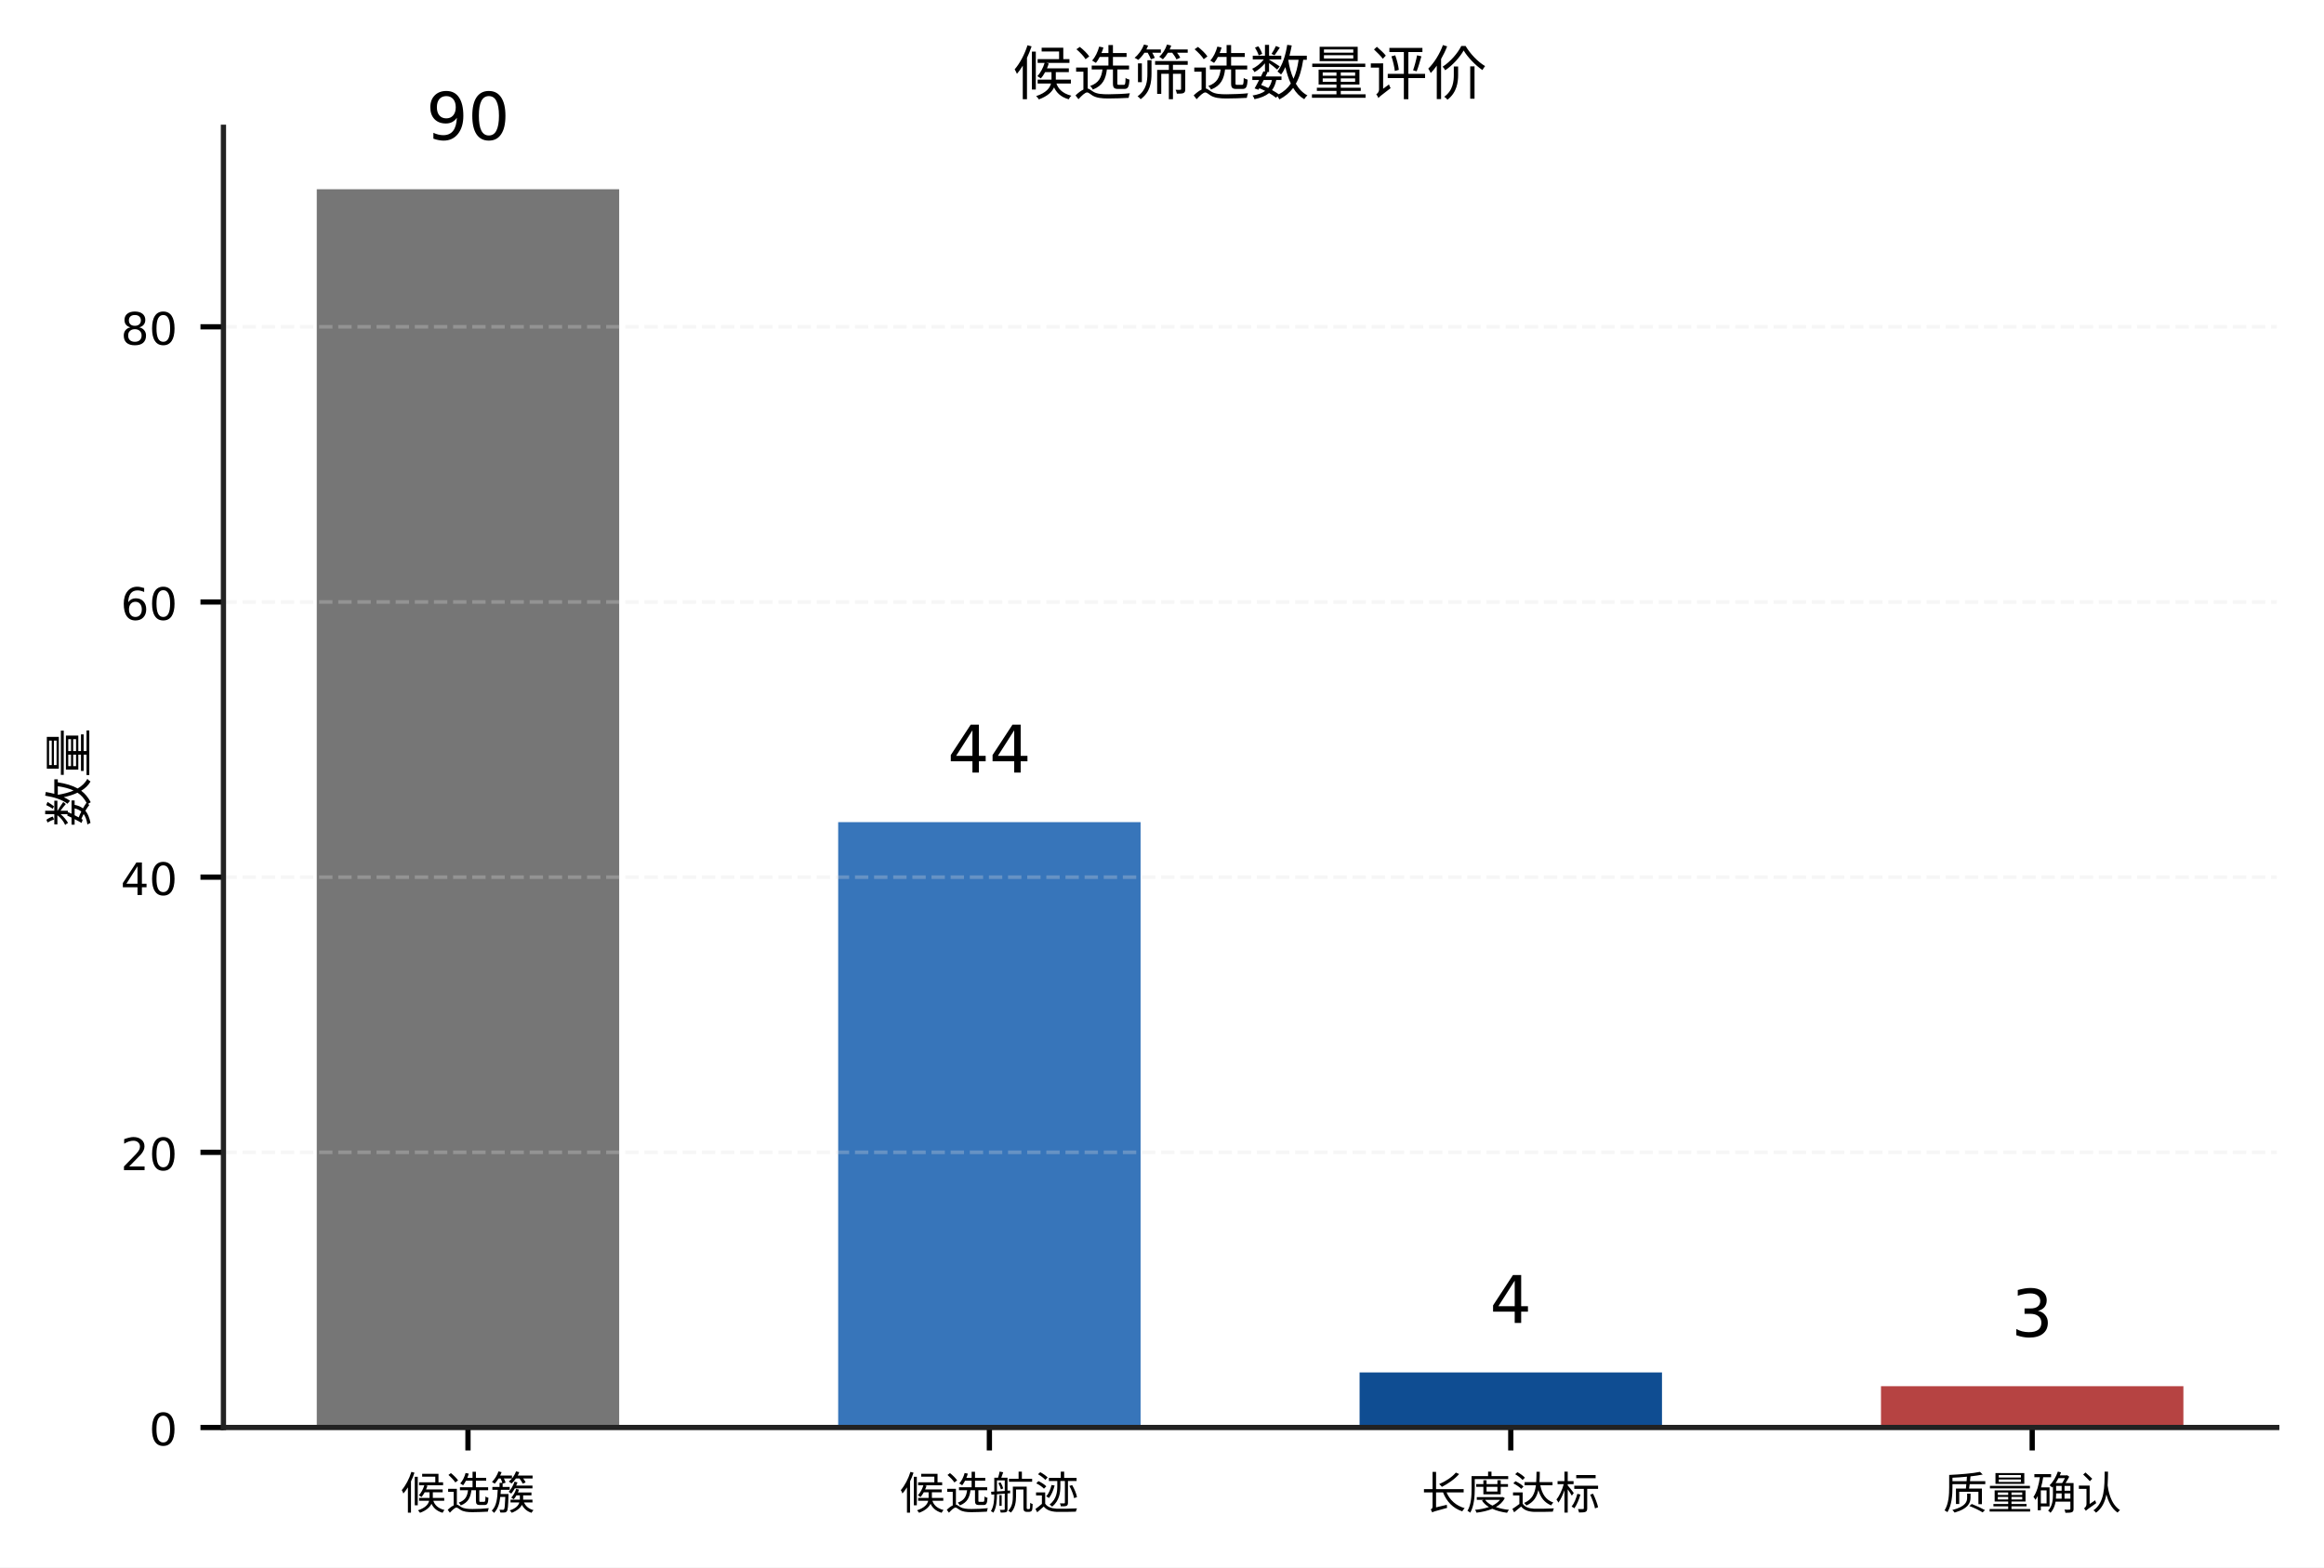
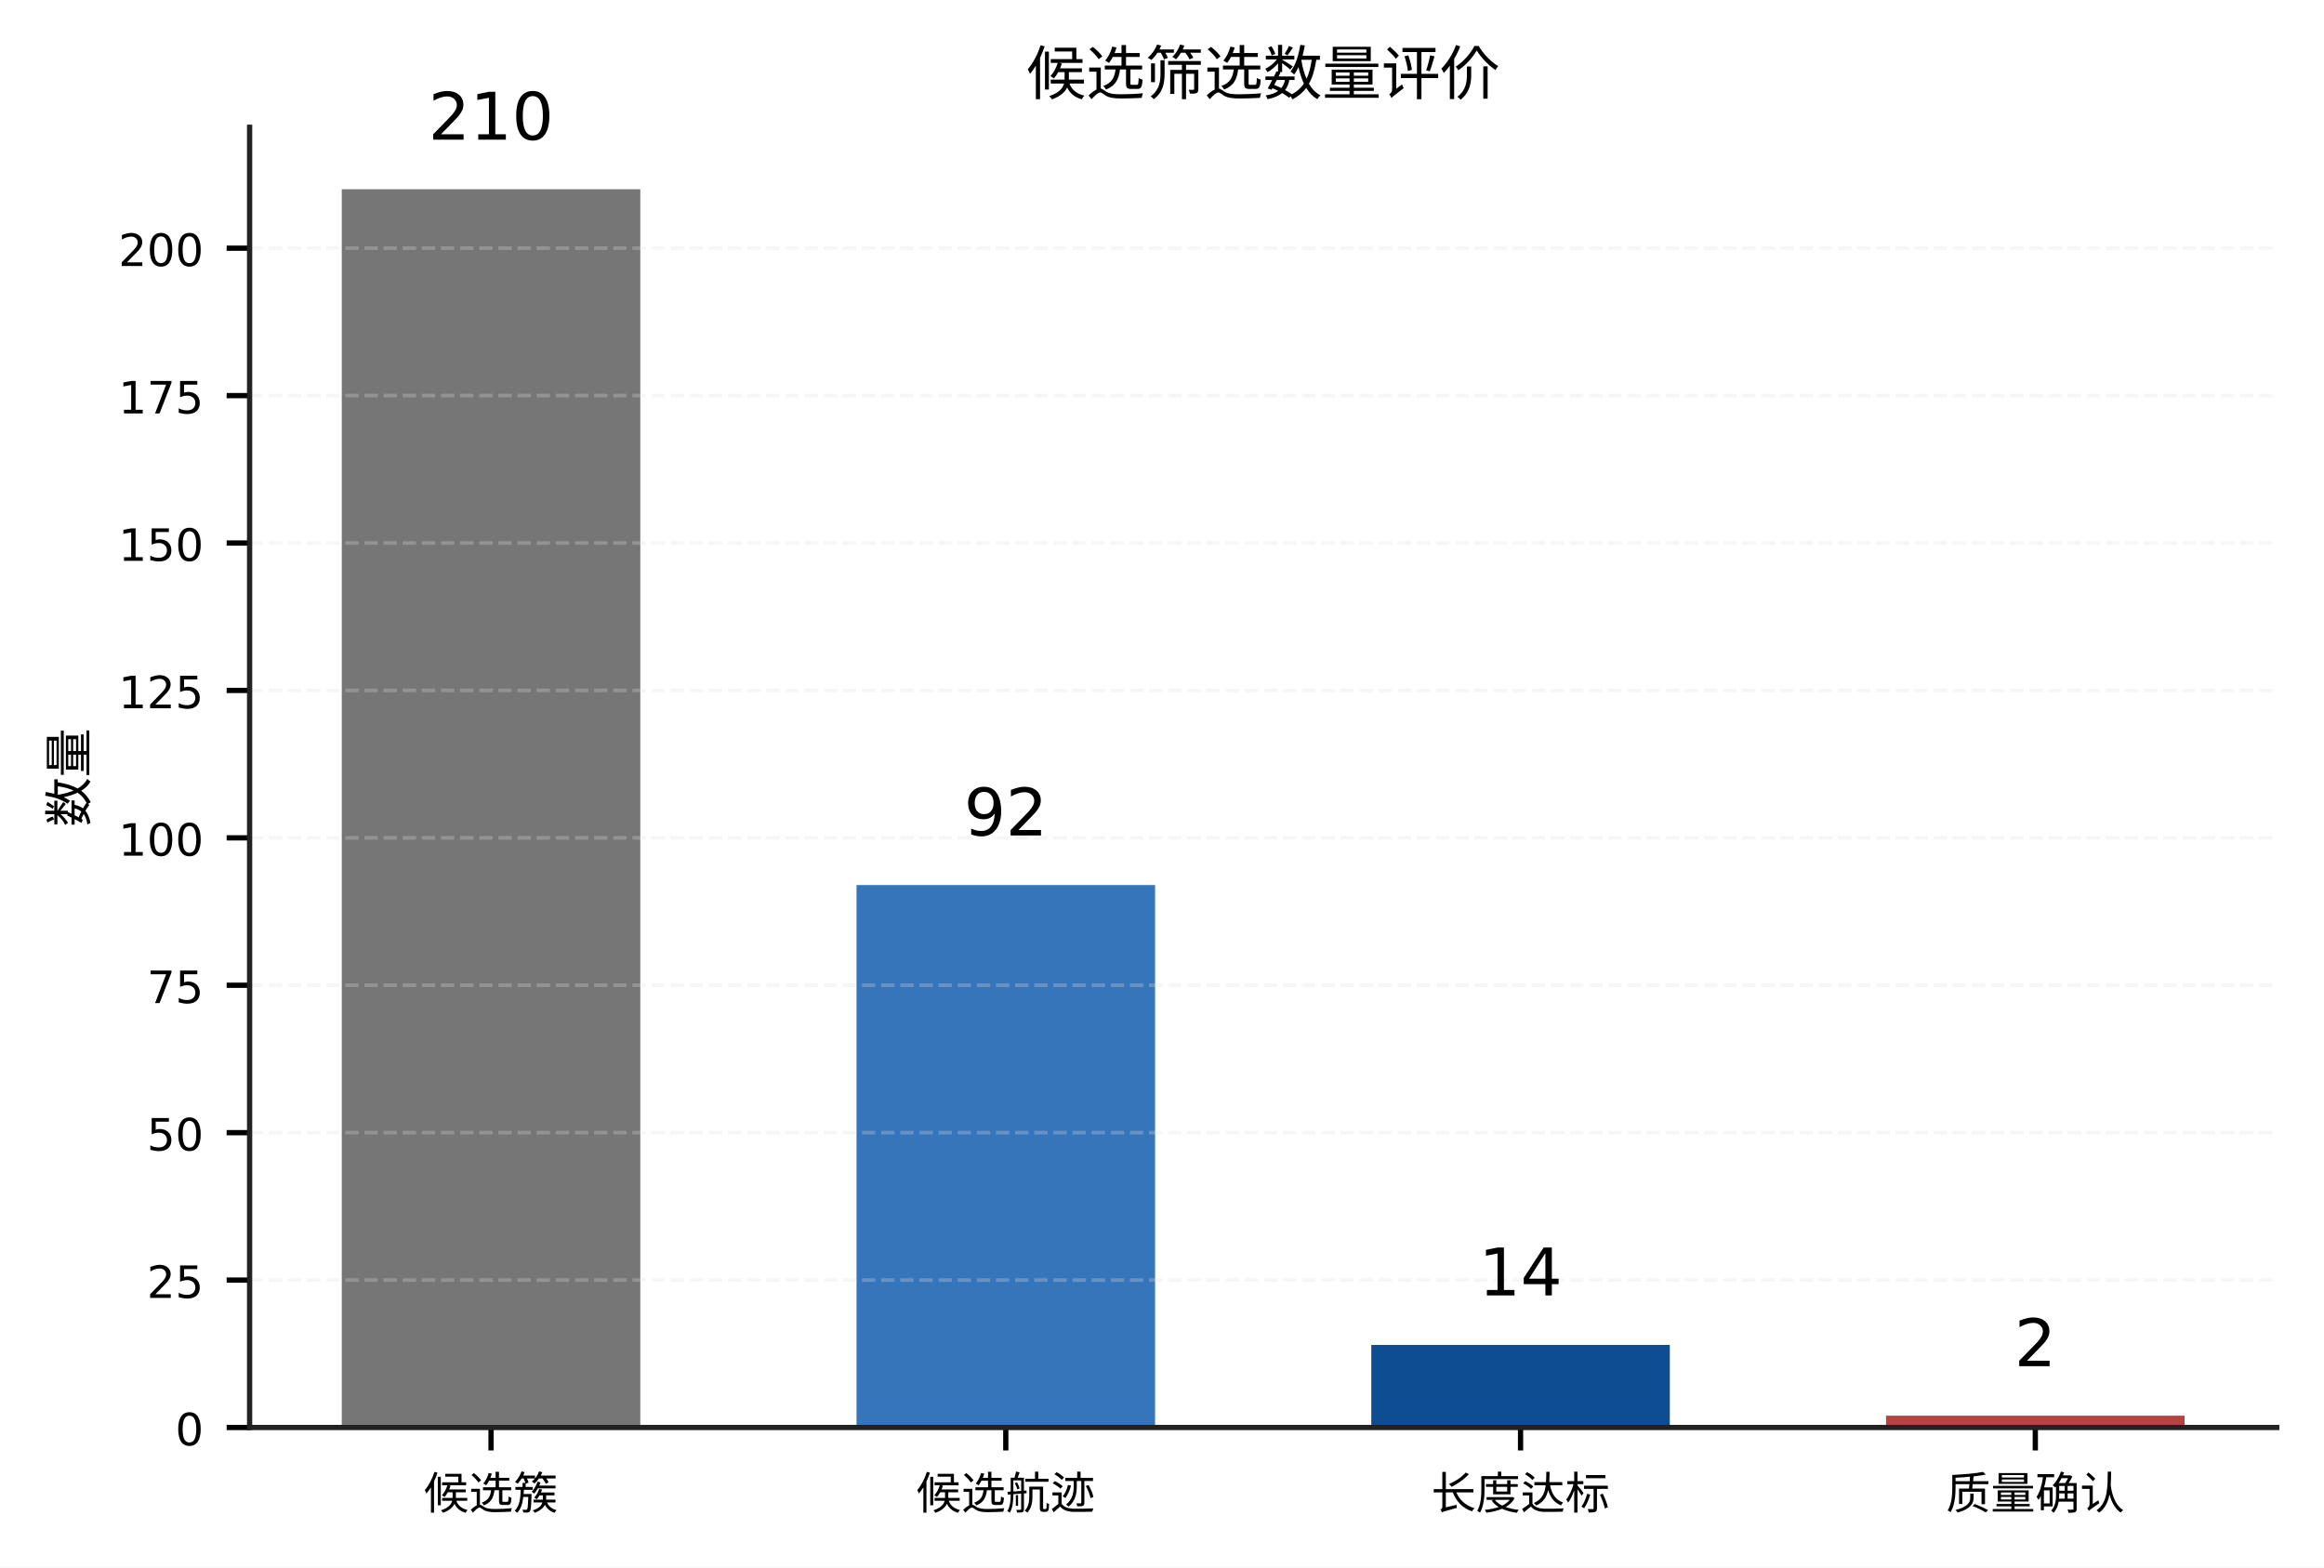
<svg xmlns="http://www.w3.org/2000/svg" xmlns:xlink="http://www.w3.org/1999/xlink" width="354pt" height="238.8pt" viewBox="0 0 354 238.8" version="1.1">
  <defs>
    <style type="text/css">*{stroke-linejoin: round; stroke-linecap: butt}</style>
  </defs>
  <g id="figure_1">
    <g id="patch_1">
      <path d="M 0 238.8  L 354 238.8  L 354 0  L 0 0  z " style="fill: #ffffff" />
    </g>
    <g id="axes_1">
      <g id="patch_2">
-         <path d="M 34.035 217.473  L 346.8 217.473  L 346.8 19.394  L 34.035 19.394  z " style="fill: #ffffff" />
+         <path d="M 38.022 217.473  L 346.8 217.473  L 346.8 19.394  L 38.022 19.394  z " style="fill: #ffffff" />
      </g>
      <g id="patch_3">
-         <path d="M 48.251 217.473  L 94.316 217.473  L 94.316 28.827  L 48.251 28.827  z " clip-path="url(#p89cacea028)" style="fill: #767676" />
+         <path d="M 52.058 217.473  L 97.535 217.473  L 97.535 28.827  L 52.058 28.827  z " clip-path="url(#pbb378d3121)" style="fill: #767676" />
      </g>
      <g id="patch_4">
-         <path d="M 127.674 217.473  L 173.739 217.473  L 173.739 125.246  L 127.674 125.246  z " clip-path="url(#p89cacea028)" style="fill: #3775ba" />
+         <path d="M 130.467 217.473  L 175.945 217.473  L 175.945 134.828  L 130.467 134.828  z " clip-path="url(#pbb378d3121)" style="fill: #3775ba" />
      </g>
      <g id="patch_5">
-         <path d="M 207.096 217.473  L 253.161 217.473  L 253.161 209.089  L 207.096 209.089  z " clip-path="url(#p89cacea028)" style="fill: #0f4d92" />
+         <path d="M 208.877 217.473  L 254.355 217.473  L 254.355 204.897  L 208.877 204.897  z " clip-path="url(#pbb378d3121)" style="fill: #0f4d92" />
      </g>
      <g id="patch_6">
-         <path d="M 286.518 217.473  L 332.583 217.473  L 332.583 211.185  L 286.518 211.185  z " clip-path="url(#p89cacea028)" style="fill: #b64342" />
+         <path d="M 287.287 217.473  L 332.764 217.473  L 332.764 215.677  L 287.287 215.677  z " clip-path="url(#pbb378d3121)" style="fill: #b64342" />
      </g>
      <g id="matplotlib.axis_1">
        <g id="xtick_1">
          <g id="line2d_1">
            <defs>
-               <path id="m88ab93dd7f" d="M 0 0  L 0 3.5  " style="stroke: #000000; stroke-width: 0.8" />
+               <path id="m750d95fee7" d="M 0 0  L 0 3.5  " style="stroke: #000000; stroke-width: 0.8" />
            </defs>
            <g>
-               <use xlink:href="#m88ab93dd7f" x="71.284" y="217.473" style="stroke: #000000; stroke-width: 0.8" />
+               <use xlink:href="#m750d95fee7" x="74.797" y="217.473" style="stroke: #000000; stroke-width: 0.8" />
            </g>
          </g>
          <g id="text_1">
-             <text style="font-size: 6.8px; font-family: 'Microsoft YaHei', 'SimHei', 'Arial Unicode MS', 'DejaVu Sans', sans-serif; text-anchor: middle" x="71.284" y="229.909" transform="rotate(-0 71.2839 229.9091)">候选簇</text>
+             <text style="font-size: 6.8px; font-family: 'Microsoft YaHei', 'SimHei', 'Arial Unicode MS', 'DejaVu Sans', sans-serif; text-anchor: middle" x="74.797" y="229.909" transform="rotate(-0 74.79656 229.9091)">候选簇</text>
          </g>
        </g>
        <g id="xtick_2">
          <g id="line2d_2">
            <g>
-               <use xlink:href="#m88ab93dd7f" x="150.706" y="217.473" style="stroke: #000000; stroke-width: 0.8" />
+               <use xlink:href="#m750d95fee7" x="153.206" y="217.473" style="stroke: #000000; stroke-width: 0.8" />
            </g>
          </g>
          <g id="text_2">
-             <text style="font-size: 6.8px; font-family: 'Microsoft YaHei', 'SimHei', 'Arial Unicode MS', 'DejaVu Sans', sans-serif; text-anchor: middle" x="150.706" y="229.909" transform="rotate(-0 150.7061 229.9091)">候选航迹</text>
+             <text style="font-size: 6.8px; font-family: 'Microsoft YaHei', 'SimHei', 'Arial Unicode MS', 'DejaVu Sans', sans-serif; text-anchor: middle" x="153.206" y="229.909" transform="rotate(-0 153.2062 229.9091)">候选航迹</text>
          </g>
        </g>
        <g id="xtick_3">
          <g id="line2d_3">
            <g>
-               <use xlink:href="#m88ab93dd7f" x="230.128" y="217.473" style="stroke: #000000; stroke-width: 0.8" />
+               <use xlink:href="#m750d95fee7" x="231.616" y="217.473" style="stroke: #000000; stroke-width: 0.8" />
            </g>
          </g>
          <g id="text_3">
-             <text style="font-size: 6.8px; font-family: 'Microsoft YaHei', 'SimHei', 'Arial Unicode MS', 'DejaVu Sans', sans-serif; text-anchor: middle" x="230.128" y="229.909" transform="rotate(-0 230.1283 229.9091)">长度达标</text>
+             <text style="font-size: 6.8px; font-family: 'Microsoft YaHei', 'SimHei', 'Arial Unicode MS', 'DejaVu Sans', sans-serif; text-anchor: middle" x="231.616" y="229.909" transform="rotate(-0 231.6158 229.9091)">长度达标</text>
          </g>
        </g>
        <g id="xtick_4">
          <g id="line2d_4">
            <g>
-               <use xlink:href="#m88ab93dd7f" x="309.551" y="217.473" style="stroke: #000000; stroke-width: 0.8" />
+               <use xlink:href="#m750d95fee7" x="310.025" y="217.473" style="stroke: #000000; stroke-width: 0.8" />
            </g>
          </g>
          <g id="text_4">
-             <text style="font-size: 6.8px; font-family: 'Microsoft YaHei', 'SimHei', 'Arial Unicode MS', 'DejaVu Sans', sans-serif; text-anchor: middle" x="309.551" y="229.909" transform="rotate(-0 309.5505 229.9091)">质量确认</text>
+             <text style="font-size: 6.8px; font-family: 'Microsoft YaHei', 'SimHei', 'Arial Unicode MS', 'DejaVu Sans', sans-serif; text-anchor: middle" x="310.025" y="229.909" transform="rotate(-0 310.0254 229.9091)">质量确认</text>
          </g>
        </g>
      </g>
      <g id="matplotlib.axis_2">
        <g id="ytick_1">
          <g id="line2d_5">
-             <path d="M 34.035 217.473  L 346.8 217.473  " clip-path="url(#p89cacea028)" style="fill: none; stroke-dasharray: 2.035,0.88; stroke-dashoffset: 0; stroke: #dddddd; stroke-opacity: 0.28; stroke-width: 0.55" />
+             <path d="M 38.022 217.473  L 346.8 217.473  " clip-path="url(#pbb378d3121)" style="fill: none; stroke-dasharray: 2.035,0.88; stroke-dashoffset: 0; stroke: #dddddd; stroke-opacity: 0.28; stroke-width: 0.55" />
          </g>
          <g id="line2d_6">
            <defs>
-               <path id="m581d561fdf" d="M 0 0  L -3.5 0  " style="stroke: #000000; stroke-width: 0.8" />
+               <path id="ma2510a78c7" d="M 0 0  L -3.5 0  " style="stroke: #000000; stroke-width: 0.8" />
            </defs>
            <g>
-               <use xlink:href="#m581d561fdf" x="34.035" y="217.473" style="stroke: #000000; stroke-width: 0.8" />
+               <use xlink:href="#ma2510a78c7" x="38.022" y="217.473" style="stroke: #000000; stroke-width: 0.8" />
            </g>
          </g>
          <g id="text_5">
-             <text style="font-size: 6.8px; font-family: 'Microsoft YaHei', 'SimHei', 'Arial Unicode MS', 'DejaVu Sans', sans-serif; text-anchor: end" x="27.035" y="220.191" transform="rotate(-0 27.03489 220.1912)">0</text>
+             <text style="font-size: 6.8px; font-family: 'Microsoft YaHei', 'SimHei', 'Arial Unicode MS', 'DejaVu Sans', sans-serif; text-anchor: end" x="31.022" y="220.191" transform="rotate(-0 31.02245 220.1912)">0</text>
          </g>
        </g>
        <g id="ytick_2">
          <g id="line2d_7">
-             <path d="M 34.035 175.552  L 346.8 175.552  " clip-path="url(#p89cacea028)" style="fill: none; stroke-dasharray: 2.035,0.88; stroke-dashoffset: 0; stroke: #dddddd; stroke-opacity: 0.28; stroke-width: 0.55" />
+             <path d="M 38.022 195.015  L 346.8 195.015  " clip-path="url(#pbb378d3121)" style="fill: none; stroke-dasharray: 2.035,0.88; stroke-dashoffset: 0; stroke: #dddddd; stroke-opacity: 0.28; stroke-width: 0.55" />
          </g>
          <g id="line2d_8">
            <g>
-               <use xlink:href="#m581d561fdf" x="34.035" y="175.552" style="stroke: #000000; stroke-width: 0.8" />
+               <use xlink:href="#ma2510a78c7" x="38.022" y="195.015" style="stroke: #000000; stroke-width: 0.8" />
            </g>
          </g>
          <g id="text_6">
-             <text style="font-size: 6.8px; font-family: 'Microsoft YaHei', 'SimHei', 'Arial Unicode MS', 'DejaVu Sans', sans-serif; text-anchor: end" x="27.035" y="178.27" transform="rotate(-0 27.03489 178.2697)">20</text>
+             <text style="font-size: 6.8px; font-family: 'Microsoft YaHei', 'SimHei', 'Arial Unicode MS', 'DejaVu Sans', sans-serif; text-anchor: end" x="31.022" y="197.733" transform="rotate(-0 31.02245 197.7333)">25</text>
          </g>
        </g>
        <g id="ytick_3">
          <g id="line2d_9">
-             <path d="M 34.035 133.63  L 346.8 133.63  " clip-path="url(#p89cacea028)" style="fill: none; stroke-dasharray: 2.035,0.88; stroke-dashoffset: 0; stroke: #dddddd; stroke-opacity: 0.28; stroke-width: 0.55" />
+             <path d="M 38.022 172.557  L 346.8 172.557  " clip-path="url(#pbb378d3121)" style="fill: none; stroke-dasharray: 2.035,0.88; stroke-dashoffset: 0; stroke: #dddddd; stroke-opacity: 0.28; stroke-width: 0.55" />
          </g>
          <g id="line2d_10">
            <g>
-               <use xlink:href="#m581d561fdf" x="34.035" y="133.63" style="stroke: #000000; stroke-width: 0.8" />
+               <use xlink:href="#ma2510a78c7" x="38.022" y="172.557" style="stroke: #000000; stroke-width: 0.8" />
            </g>
          </g>
          <g id="text_7">
-             <text style="font-size: 6.8px; font-family: 'Microsoft YaHei', 'SimHei', 'Arial Unicode MS', 'DejaVu Sans', sans-serif; text-anchor: end" x="27.035" y="136.348" transform="rotate(-0 27.03489 136.3483)">40</text>
+             <text style="font-size: 6.8px; font-family: 'Microsoft YaHei', 'SimHei', 'Arial Unicode MS', 'DejaVu Sans', sans-serif; text-anchor: end" x="31.022" y="175.275" transform="rotate(-0 31.02245 175.2753)">50</text>
          </g>
        </g>
        <g id="ytick_4">
          <g id="line2d_11">
-             <path d="M 34.035 91.709  L 346.8 91.709  " clip-path="url(#p89cacea028)" style="fill: none; stroke-dasharray: 2.035,0.88; stroke-dashoffset: 0; stroke: #dddddd; stroke-opacity: 0.28; stroke-width: 0.55" />
+             <path d="M 38.022 150.1  L 346.8 150.1  " clip-path="url(#pbb378d3121)" style="fill: none; stroke-dasharray: 2.035,0.88; stroke-dashoffset: 0; stroke: #dddddd; stroke-opacity: 0.28; stroke-width: 0.55" />
          </g>
          <g id="line2d_12">
            <g>
-               <use xlink:href="#m581d561fdf" x="34.035" y="91.709" style="stroke: #000000; stroke-width: 0.8" />
+               <use xlink:href="#ma2510a78c7" x="38.022" y="150.1" style="stroke: #000000; stroke-width: 0.8" />
            </g>
          </g>
          <g id="text_8">
-             <text style="font-size: 6.8px; font-family: 'Microsoft YaHei', 'SimHei', 'Arial Unicode MS', 'DejaVu Sans', sans-serif; text-anchor: end" x="27.035" y="94.427" transform="rotate(-0 27.03489 94.42679)">60</text>
+             <text style="font-size: 6.8px; font-family: 'Microsoft YaHei', 'SimHei', 'Arial Unicode MS', 'DejaVu Sans', sans-serif; text-anchor: end" x="31.022" y="152.817" transform="rotate(-0 31.02245 152.8174)">75</text>
          </g>
        </g>
        <g id="ytick_5">
          <g id="line2d_13">
-             <path d="M 34.035 49.787  L 346.8 49.787  " clip-path="url(#p89cacea028)" style="fill: none; stroke-dasharray: 2.035,0.88; stroke-dashoffset: 0; stroke: #dddddd; stroke-opacity: 0.28; stroke-width: 0.55" />
+             <path d="M 38.022 127.642  L 346.8 127.642  " clip-path="url(#pbb378d3121)" style="fill: none; stroke-dasharray: 2.035,0.88; stroke-dashoffset: 0; stroke: #dddddd; stroke-opacity: 0.28; stroke-width: 0.55" />
          </g>
          <g id="line2d_14">
            <g>
-               <use xlink:href="#m581d561fdf" x="34.035" y="49.787" style="stroke: #000000; stroke-width: 0.8" />
+               <use xlink:href="#ma2510a78c7" x="38.022" y="127.642" style="stroke: #000000; stroke-width: 0.8" />
            </g>
          </g>
          <g id="text_9">
-             <text style="font-size: 6.8px; font-family: 'Microsoft YaHei', 'SimHei', 'Arial Unicode MS', 'DejaVu Sans', sans-serif; text-anchor: end" x="27.035" y="52.505" transform="rotate(-0 27.03489 52.50532)">80</text>
-           </g>
-         </g>
-         <g id="text_10">
+             <text style="font-size: 6.8px; font-family: 'Microsoft YaHei', 'SimHei', 'Arial Unicode MS', 'DejaVu Sans', sans-serif; text-anchor: end" x="31.022" y="130.359" transform="rotate(-0 31.02245 130.3595)">100</text>
+           </g>
+         </g>
+         <g id="ytick_6">
+           <g id="line2d_15">
+             <path d="M 38.022 105.184  L 346.8 105.184  " clip-path="url(#pbb378d3121)" style="fill: none; stroke-dasharray: 2.035,0.88; stroke-dashoffset: 0; stroke: #dddddd; stroke-opacity: 0.28; stroke-width: 0.55" />
+           </g>
+           <g id="line2d_16">
+             <g>
+               <use xlink:href="#ma2510a78c7" x="38.022" y="105.184" style="stroke: #000000; stroke-width: 0.8" />
+             </g>
+           </g>
+           <g id="text_10">
+             <text style="font-size: 6.8px; font-family: 'Microsoft YaHei', 'SimHei', 'Arial Unicode MS', 'DejaVu Sans', sans-serif; text-anchor: end" x="31.022" y="107.902" transform="rotate(-0 31.02245 107.9015)">125</text>
+           </g>
+         </g>
+         <g id="ytick_7">
+           <g id="line2d_17">
+             <path d="M 38.022 82.726  L 346.8 82.726  " clip-path="url(#pbb378d3121)" style="fill: none; stroke-dasharray: 2.035,0.88; stroke-dashoffset: 0; stroke: #dddddd; stroke-opacity: 0.28; stroke-width: 0.55" />
+           </g>
+           <g id="line2d_18">
+             <g>
+               <use xlink:href="#ma2510a78c7" x="38.022" y="82.726" style="stroke: #000000; stroke-width: 0.8" />
+             </g>
+           </g>
+           <g id="text_11">
+             <text style="font-size: 6.8px; font-family: 'Microsoft YaHei', 'SimHei', 'Arial Unicode MS', 'DejaVu Sans', sans-serif; text-anchor: end" x="31.022" y="85.444" transform="rotate(-0 31.02245 85.44362)">150</text>
+           </g>
+         </g>
+         <g id="ytick_8">
+           <g id="line2d_19">
+             <path d="M 38.022 60.268  L 346.8 60.268  " clip-path="url(#pbb378d3121)" style="fill: none; stroke-dasharray: 2.035,0.88; stroke-dashoffset: 0; stroke: #dddddd; stroke-opacity: 0.28; stroke-width: 0.55" />
+           </g>
+           <g id="line2d_20">
+             <g>
+               <use xlink:href="#ma2510a78c7" x="38.022" y="60.268" style="stroke: #000000; stroke-width: 0.8" />
+             </g>
+           </g>
+           <g id="text_12">
+             <text style="font-size: 6.8px; font-family: 'Microsoft YaHei', 'SimHei', 'Arial Unicode MS', 'DejaVu Sans', sans-serif; text-anchor: end" x="31.022" y="62.986" transform="rotate(-0 31.02245 62.98569)">175</text>
+           </g>
+         </g>
+         <g id="ytick_9">
+           <g id="line2d_21">
+             <path d="M 38.022 37.81  L 346.8 37.81  " clip-path="url(#pbb378d3121)" style="fill: none; stroke-dasharray: 2.035,0.88; stroke-dashoffset: 0; stroke: #dddddd; stroke-opacity: 0.28; stroke-width: 0.55" />
+           </g>
+           <g id="line2d_22">
+             <g>
+               <use xlink:href="#ma2510a78c7" x="38.022" y="37.81" style="stroke: #000000; stroke-width: 0.8" />
+             </g>
+           </g>
+           <g id="text_13">
+             <text style="font-size: 6.8px; font-family: 'Microsoft YaHei', 'SimHei', 'Arial Unicode MS', 'DejaVu Sans', sans-serif; text-anchor: end" x="31.022" y="40.528" transform="rotate(-0 31.02245 40.52775)">200</text>
+           </g>
+         </g>
+         <g id="text_14">
          <text style="font-size: 7.5px; font-family: 'Microsoft YaHei', 'SimHei', 'Arial Unicode MS', 'DejaVu Sans', sans-serif; text-anchor: middle" x="13.195" y="118.434" transform="rotate(-90 13.19531 118.4339)">数量</text>
        </g>
      </g>
      <g id="patch_7">
-         <path d="M 34.035 217.473  L 34.035 19.394  " style="fill: none; stroke: #222222; stroke-width: 0.8; stroke-linejoin: miter; stroke-linecap: square" />
+         <path d="M 38.022 217.473  L 38.022 19.394  " style="fill: none; stroke: #222222; stroke-width: 0.8; stroke-linejoin: miter; stroke-linecap: square" />
      </g>
      <g id="patch_8">
-         <path d="M 34.035 217.473  L 346.8 217.473  " style="fill: none; stroke: #222222; stroke-width: 0.8; stroke-linejoin: miter; stroke-linecap: square" />
-       </g>
-       <g id="text_11">
-         <text style="font-size: 10px; font-family: 'Microsoft YaHei', 'SimHei', 'Arial Unicode MS', 'DejaVu Sans', sans-serif; text-anchor: middle" x="71.284" y="21.281" transform="rotate(-0 71.2839 21.28084)">90</text>
-       </g>
-       <g id="text_12">
-         <text style="font-size: 10px; font-family: 'Microsoft YaHei', 'SimHei', 'Arial Unicode MS', 'DejaVu Sans', sans-serif; text-anchor: middle" x="150.706" y="117.7" transform="rotate(-0 150.7061 117.7002)">44</text>
-       </g>
-       <g id="text_13">
-         <text style="font-size: 10px; font-family: 'Microsoft YaHei', 'SimHei', 'Arial Unicode MS', 'DejaVu Sans', sans-serif; text-anchor: middle" x="230.128" y="201.543" transform="rotate(-0 230.1283 201.5432)">4</text>
-       </g>
-       <g id="text_14">
-         <text style="font-size: 10px; font-family: 'Microsoft YaHei', 'SimHei', 'Arial Unicode MS', 'DejaVu Sans', sans-serif; text-anchor: middle" x="309.551" y="203.639" transform="rotate(-0 309.5505 203.6392)">3</text>
+         <path d="M 38.022 217.473  L 346.8 217.473  " style="fill: none; stroke: #222222; stroke-width: 0.8; stroke-linejoin: miter; stroke-linecap: square" />
      </g>
      <g id="text_15">
-         <text style="font-size: 9px; font-family: 'Microsoft YaHei', 'SimHei', 'Arial Unicode MS', 'DejaVu Sans', sans-serif; text-anchor: middle" x="190.417" y="14.394" transform="rotate(-0 190.4172 14.39438)">候选筛选数量评价</text>
+         <text style="font-size: 10px; font-family: 'Microsoft YaHei', 'SimHei', 'Arial Unicode MS', 'DejaVu Sans', sans-serif; text-anchor: middle" x="74.797" y="21.281" transform="rotate(-0 74.79656 21.28084)">210</text>
+       </g>
+       <g id="text_16">
+         <text style="font-size: 10px; font-family: 'Microsoft YaHei', 'SimHei', 'Arial Unicode MS', 'DejaVu Sans', sans-serif; text-anchor: middle" x="153.206" y="127.282" transform="rotate(-0 153.2062 127.2823)">92</text>
+       </g>
+       <g id="text_17">
+         <text style="font-size: 10px; font-family: 'Microsoft YaHei', 'SimHei', 'Arial Unicode MS', 'DejaVu Sans', sans-serif; text-anchor: middle" x="231.616" y="197.351" transform="rotate(-0 231.6158 197.351)">14</text>
+       </g>
+       <g id="text_18">
+         <text style="font-size: 10px; font-family: 'Microsoft YaHei', 'SimHei', 'Arial Unicode MS', 'DejaVu Sans', sans-serif; text-anchor: middle" x="310.025" y="208.131" transform="rotate(-0 310.0254 208.1308)">2</text>
+       </g>
+       <g id="text_19">
+         <text style="font-size: 9px; font-family: 'Microsoft YaHei', 'SimHei', 'Arial Unicode MS', 'DejaVu Sans', sans-serif; text-anchor: middle" x="192.411" y="14.394" transform="rotate(-0 192.411 14.39438)">候选筛选数量评价</text>
      </g>
    </g>
  </g>
  <defs>
-     <clipPath id="p89cacea028">
-       <rect x="34.035" y="19.394" width="312.765" height="198.079" />
+     <clipPath id="pbb378d3121">
+       <rect x="38.022" y="19.394" width="308.777" height="198.079" />
    </clipPath>
  </defs>
</svg>
